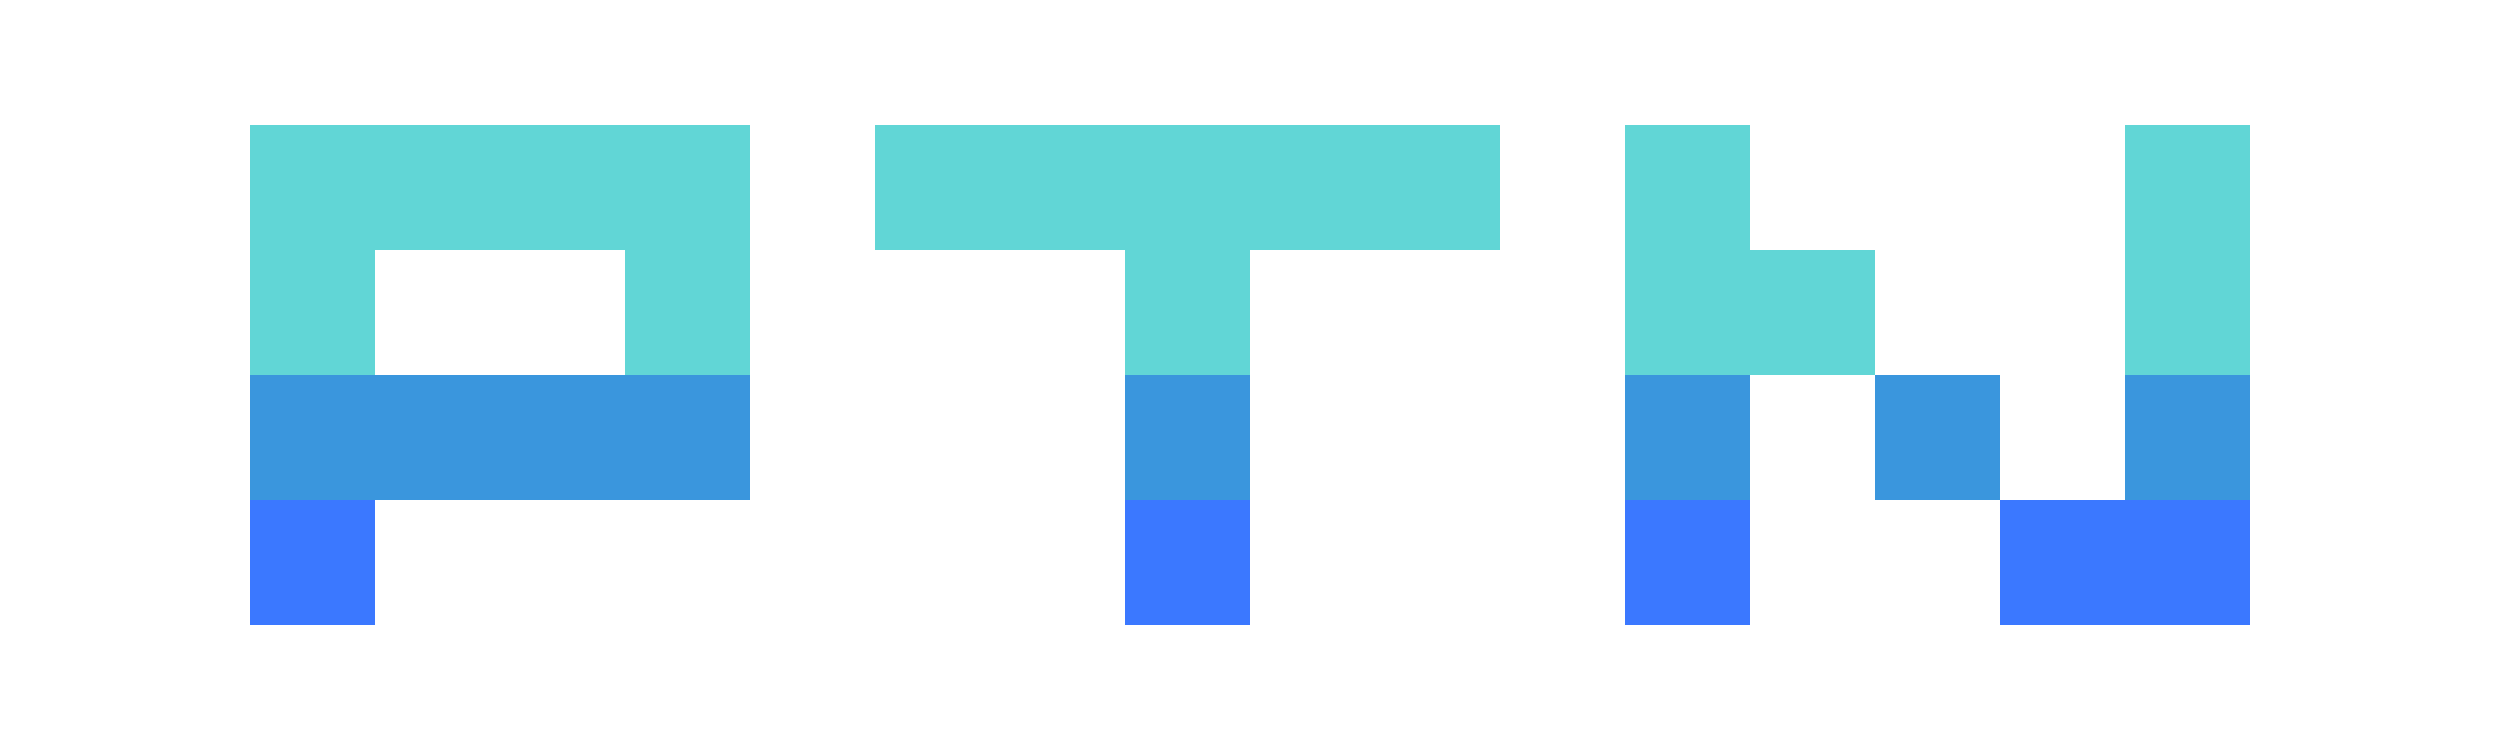
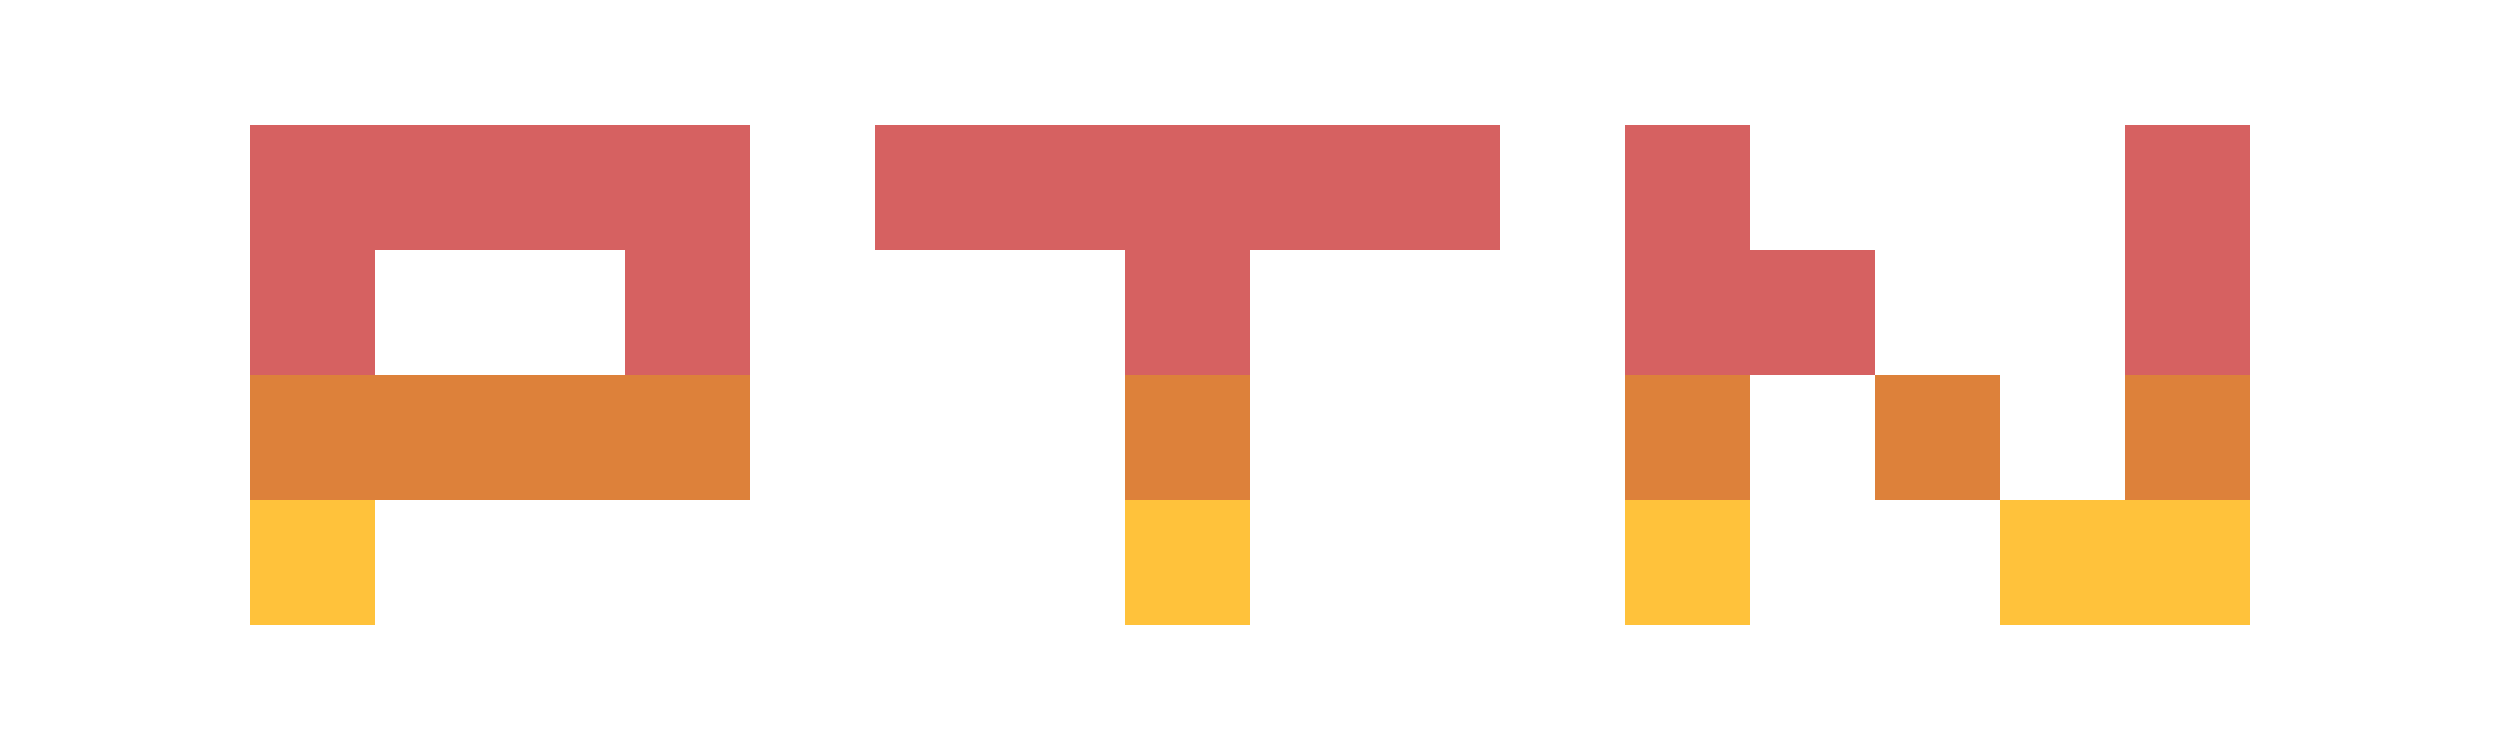
<svg xmlns="http://www.w3.org/2000/svg" width="1200" height="360" viewBox="0 0 1200 360" role="img" aria-labelledby="title description">
  <rect width="1200" height="360" fill="#fff" />
  <g transform="translate(120 60)" shape-rendering="crispEdges">
-     <path fill="#61d6d6" d="M0 0h240v60h-240z M300 0h300v60h-300z M660 0h60v60h-60z M900 0h60v60h-60z" />
-     <path fill="#61d6d6" d="M0 60h60v60h-60z M180 60h60v60h-60z M420 60h60v60h-60z M660 60h120v60h-120z M900 60h60v60h-60z" />
-     <path fill="#3a96dd" d="M0 120h240v60h-240z M420 120h60v60h-60z M660 120h60v60h-60z M780 120h60v60h-60z M900 120h60v60h-60z" />
-     <path fill="#3b78ff" d="M0 180h60v60h-60z M420 180h60v60h-60z M660 180h60v60h-60z M840 180h120v60h-120z" />
+     <path fill="#d66161" d="M0 0h240v60h-240z M300 0h300v60h-300z M660 0h60v60h-60z M900 0h60v60h-60z" />
+     <path fill="#d66161" d="M0 60h60v60h-60z M180 60h60v60h-60z M420 60h60v60h-60z M660 60h120v60h-120z M900 60h60v60h-60z" />
+     <path fill="#dd813a" d="M0 120h240v60h-240z M420 120h60v60h-60z M660 120h60v60h-60z M780 120h60v60h-60z M900 120h60v60h-60z" />
+     <path fill="#ffc23b" d="M0 180h60v60h-60z M420 180h60v60h-60z M660 180h60v60h-60z M840 180h120v60h-120z" />
  </g>
</svg>
